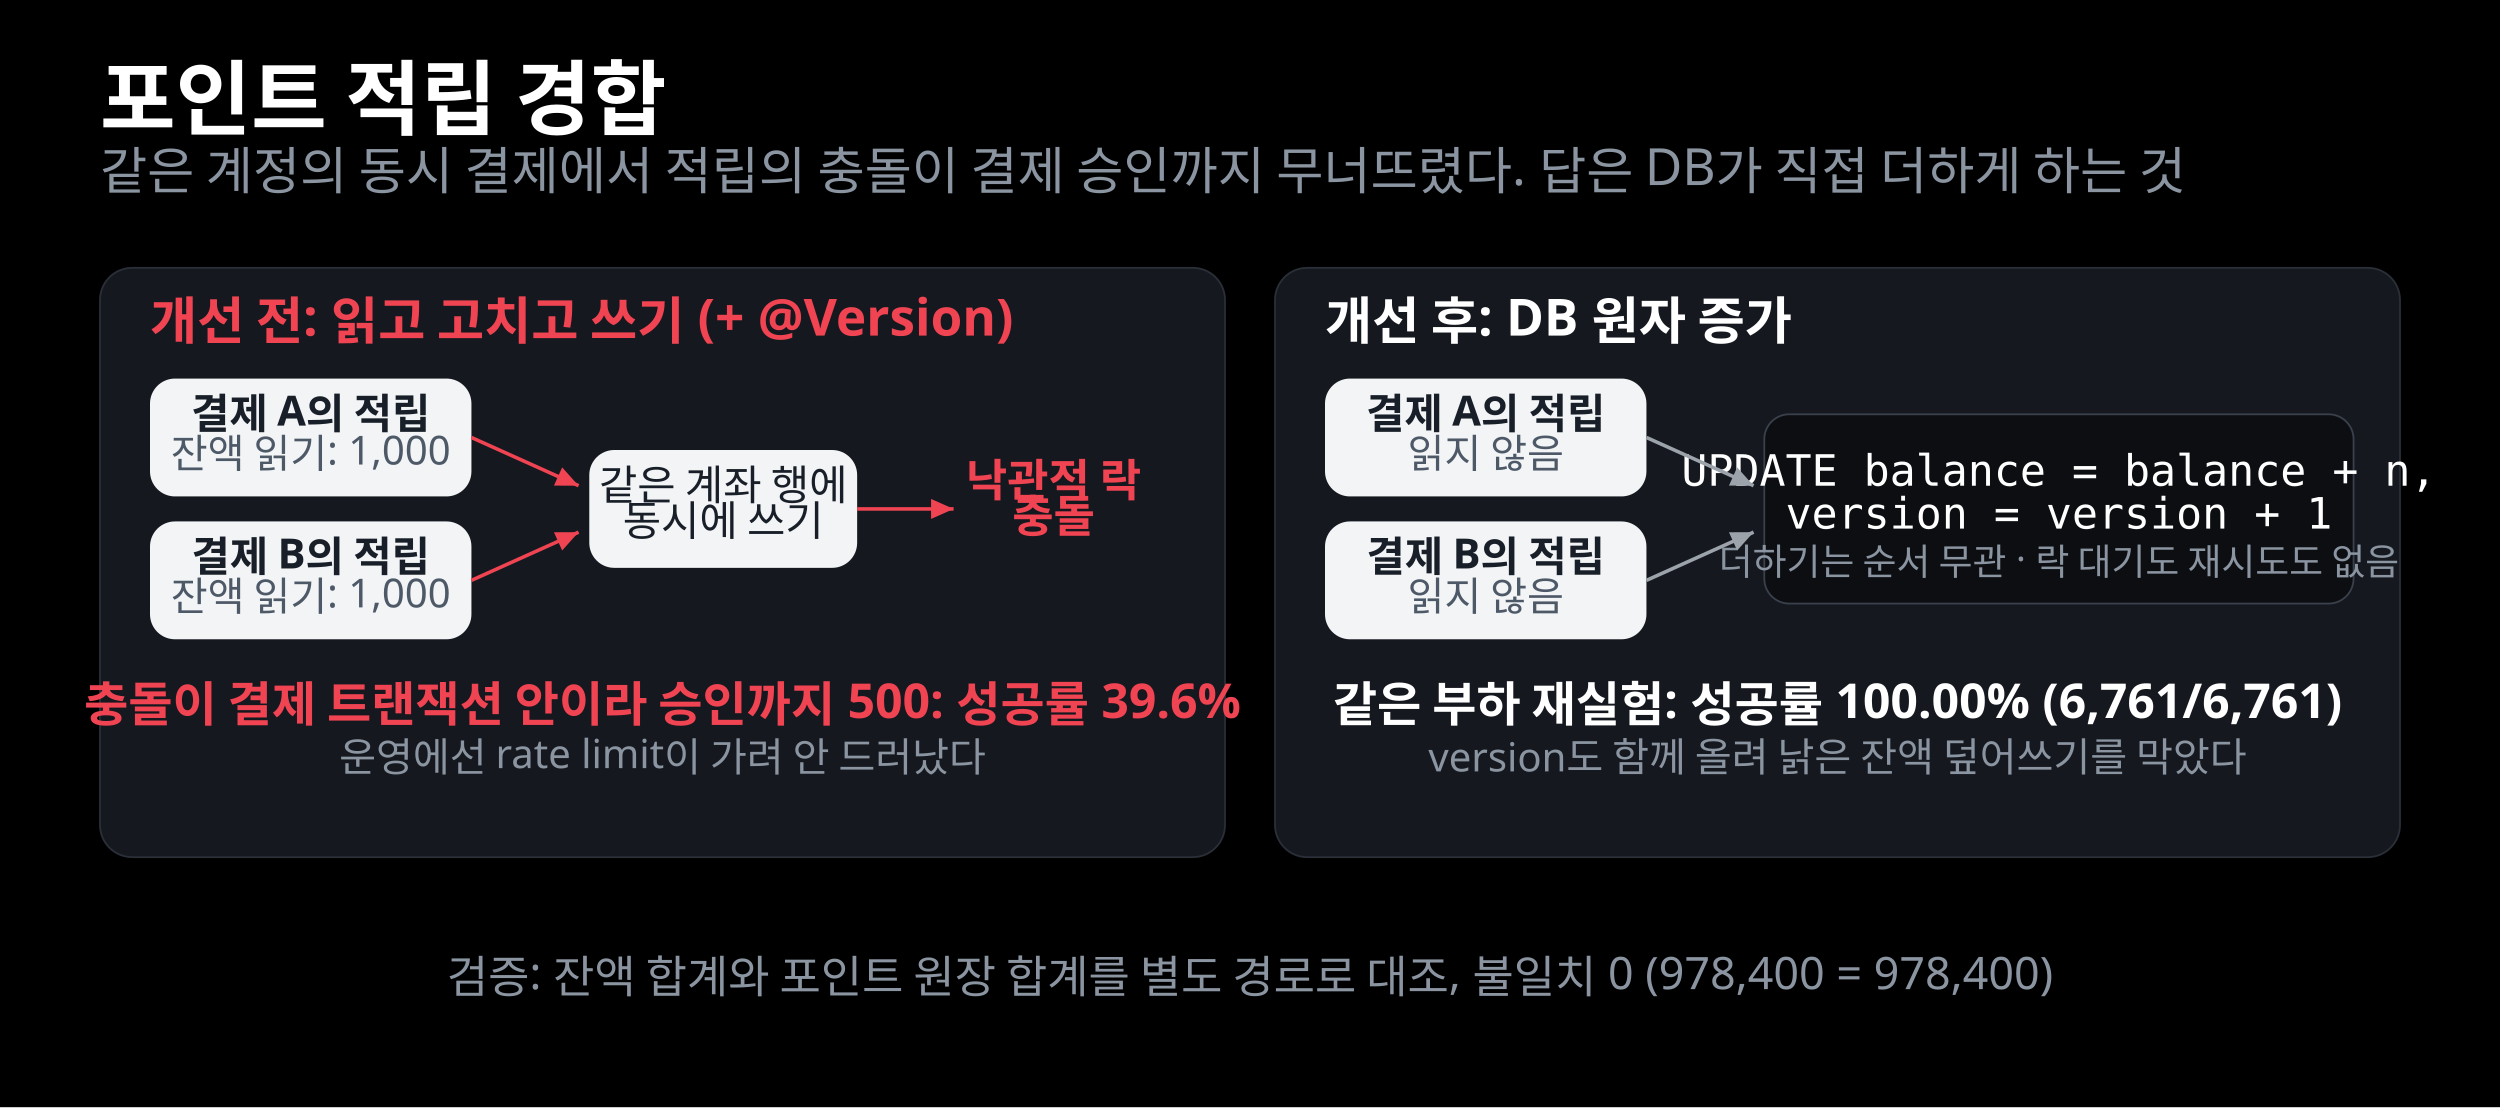
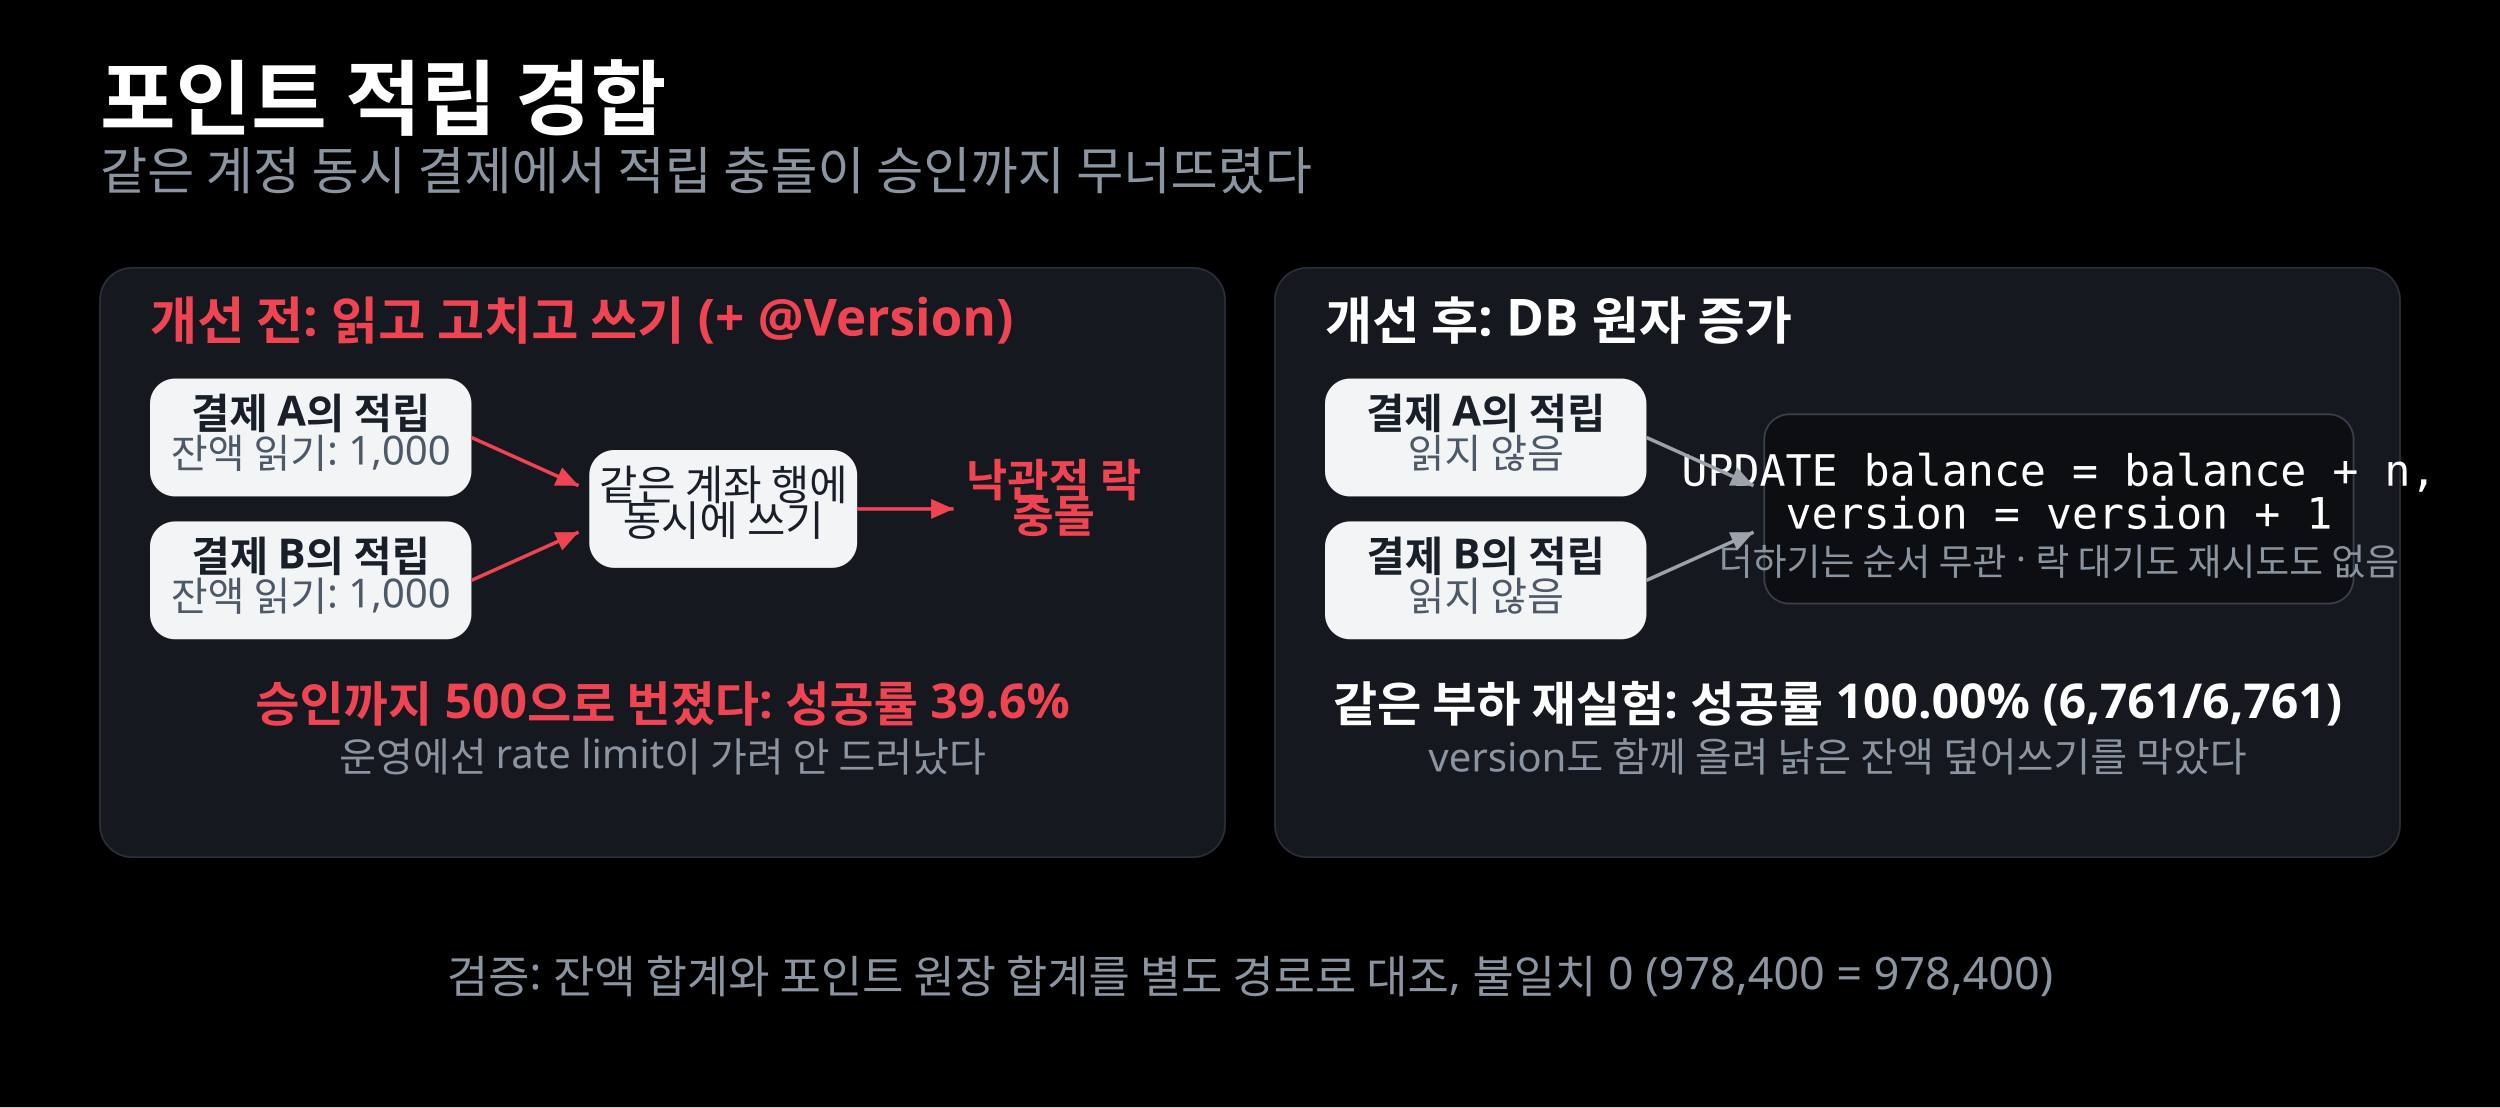
<svg xmlns="http://www.w3.org/2000/svg" width="1400" height="620" viewBox="0 0 1400 620" font-family="Pretendard, 'Apple SD Gothic Neo', sans-serif">
  <defs>
    <marker id="cw" viewBox="0 0 10 10" refX="9" refY="5" markerWidth="7" markerHeight="7" orient="auto-start-reverse">
      <path d="M 0 1 L 9 5 L 0 9 z" fill="#9CA3AB" />
    </marker>
    <marker id="cr" viewBox="0 0 10 10" refX="9" refY="5" markerWidth="7" markerHeight="7" orient="auto-start-reverse">
      <path d="M 0 1 L 9 5 L 0 9 z" fill="#F04452" />
    </marker>
  </defs>
  <rect width="1400" height="620" fill="#000000" />
  <text x="56" y="72" font-size="46" font-weight="800" fill="#FFFFFF">포인트 적립 경합</text>
-   <text x="56" y="106" font-size="28.7" fill="#8B95A1">같은 계정의 동시 결제에서 적립의 충돌이 결제 승인까지 무너뜨렸다. 답은 DB가 직접 더하게 하는 것</text>
+   <text x="56" y="106" font-size="28.7" fill="#8B95A1">같은 계정 동시 결제에서 적립 충돌이 승인까지 무너뜨렸다</text>
  <rect x="56" y="150" width="630" height="330" rx="18" fill="#15181E" stroke="#2A2F38" />
  <text x="84" y="190" font-size="28.7" font-weight="700" fill="#F04452">개선 전: 읽고 고치고 쓰기 (+ @Version)</text>
  <g text-anchor="middle">
    <rect x="84" y="212" width="180" height="66" rx="14" fill="#F2F4F6" />
    <text x="174" y="240" font-size="23.32" font-weight="700" fill="#191F28">결제 A의 적립</text>
    <text x="174" y="262" font-size="22.43" fill="#4E5968">잔액 읽기: 1,000</text>
    <rect x="84" y="292" width="180" height="66" rx="14" fill="#F2F4F6" />
    <text x="174" y="320" font-size="23.32" font-weight="700" fill="#191F28">결제 B의 적립</text>
    <text x="174" y="342" font-size="22.43" fill="#4E5968">잔액 읽기: 1,000</text>
    <rect x="330" y="252" width="150" height="66" rx="14" fill="#F2F4F6" />
    <text x="405" y="280" font-size="23.32" fill="#191F28">같은 계좌 행에</text>
    <text x="405" y="300" font-size="23.32" fill="#191F28">동시에 쓰기</text>
  </g>
  <line x1="264" y1="245" x2="324" y2="272" stroke="#F04452" stroke-width="2" marker-end="url(#cr)" />
  <line x1="264" y1="325" x2="324" y2="298" stroke="#F04452" stroke-width="2" marker-end="url(#cr)" />
  <line x1="480" y1="285" x2="534" y2="285" stroke="#F04452" stroke-width="2" marker-end="url(#cr)" />
  <text x="590" y="278" font-size="25.12" font-weight="700" fill="#F04452" text-anchor="middle">낙관적 락</text>
  <text x="590" y="298" font-size="25.12" font-weight="700" fill="#F04452" text-anchor="middle">충돌</text>
-   <text x="371" y="404" font-size="26.91" font-weight="700" fill="#F04452" text-anchor="middle">충돌이 결제 트랜잭션 안이라 승인까지 500: 성공률 39.6%</text>
+   <text x="371" y="404" font-size="26.91" font-weight="700" fill="#F04452" text-anchor="middle">승인까지 500으로 번졌다: 성공률 39.6%</text>
  <text x="371" y="432" font-size="22.43" fill="#8B95A1" text-anchor="middle">운영에선 rate limit이 가려 안 드러났다</text>
  <rect x="714" y="150" width="630" height="330" rx="18" fill="#15181E" stroke="#2A2F38" />
  <text x="742" y="190" font-size="28.7" font-weight="700" fill="#FFFFFF">개선 후: DB 원자 증가</text>
  <g text-anchor="middle">
    <rect x="742" y="212" width="180" height="66" rx="14" fill="#F2F4F6" />
    <text x="832" y="240" font-size="23.32" font-weight="700" fill="#191F28">결제 A의 적립</text>
    <text x="832" y="262" font-size="22.43" fill="#4E5968">읽지 않음</text>
    <rect x="742" y="292" width="180" height="66" rx="14" fill="#F2F4F6" />
    <text x="832" y="320" font-size="23.32" font-weight="700" fill="#191F28">결제 B의 적립</text>
    <text x="832" y="342" font-size="22.43" fill="#4E5968">읽지 않음</text>
    <rect x="988" y="232" width="330" height="106" rx="14" fill="#0C0E12" stroke="#3A414C" />
    <text x="1153" y="272" font-size="24.22" font-family="ui-monospace, Menlo, monospace" fill="#FFFFFF">UPDATE balance = balance + n,</text>
    <text x="1153" y="296" font-size="24.22" font-family="ui-monospace, Menlo, monospace" fill="#FFFFFF">       version = version + 1</text>
    <text x="1153" y="322" font-size="20.63" fill="#8B95A1">더하기는 순서 무관 · 락 대기도 재시도도 없음</text>
  </g>
  <line x1="922" y1="245" x2="982" y2="272" stroke="#9CA3AB" stroke-width="2" marker-end="url(#cw)" />
  <line x1="922" y1="325" x2="982" y2="298" stroke="#9CA3AB" stroke-width="2" marker-end="url(#cw)" />
  <text x="1029" y="404" font-size="26.91" font-weight="700" fill="#FFFFFF" text-anchor="middle">같은 부하 재실험: 성공률 100.00% (6,761/6,761)</text>
  <text x="1029" y="432" font-size="22.43" fill="#8B95A1" text-anchor="middle">version도 함께 올려 낡은 잔액 덮어쓰기를 막았다</text>
  <text x="700" y="556" font-size="25.12" fill="#8B95A1" text-anchor="middle">검증: 잔액 합계와 포인트 원장 합계를 별도 경로로 대조, 불일치 0 (978,400 = 978,400)</text>
</svg>
